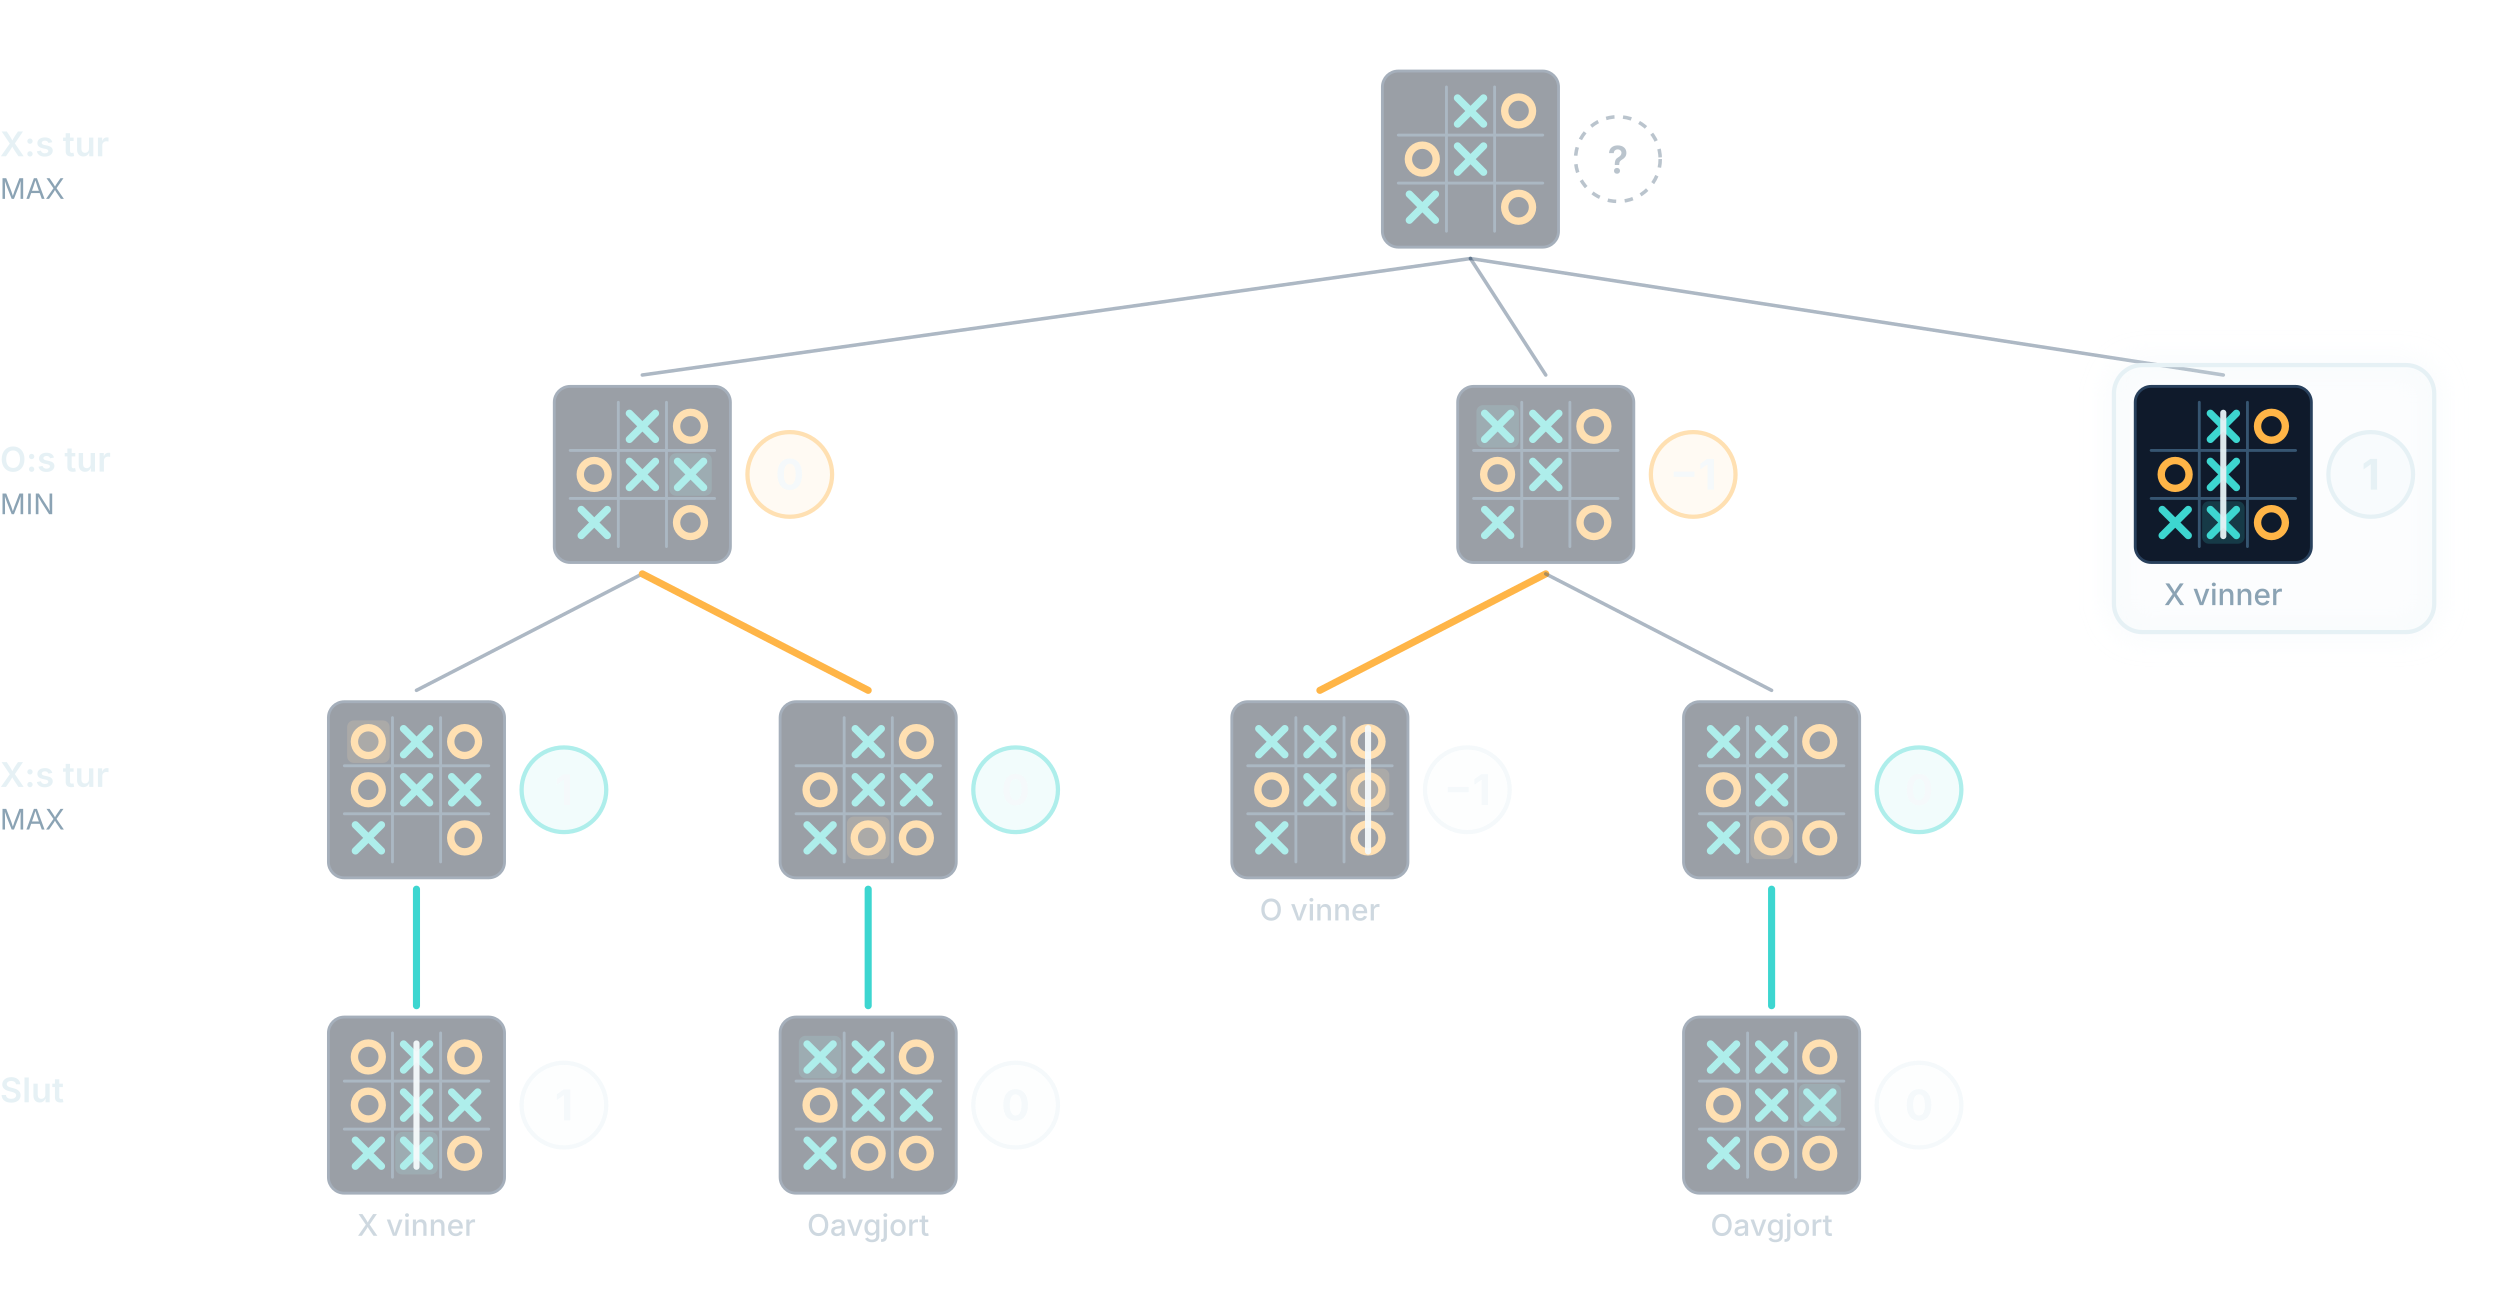
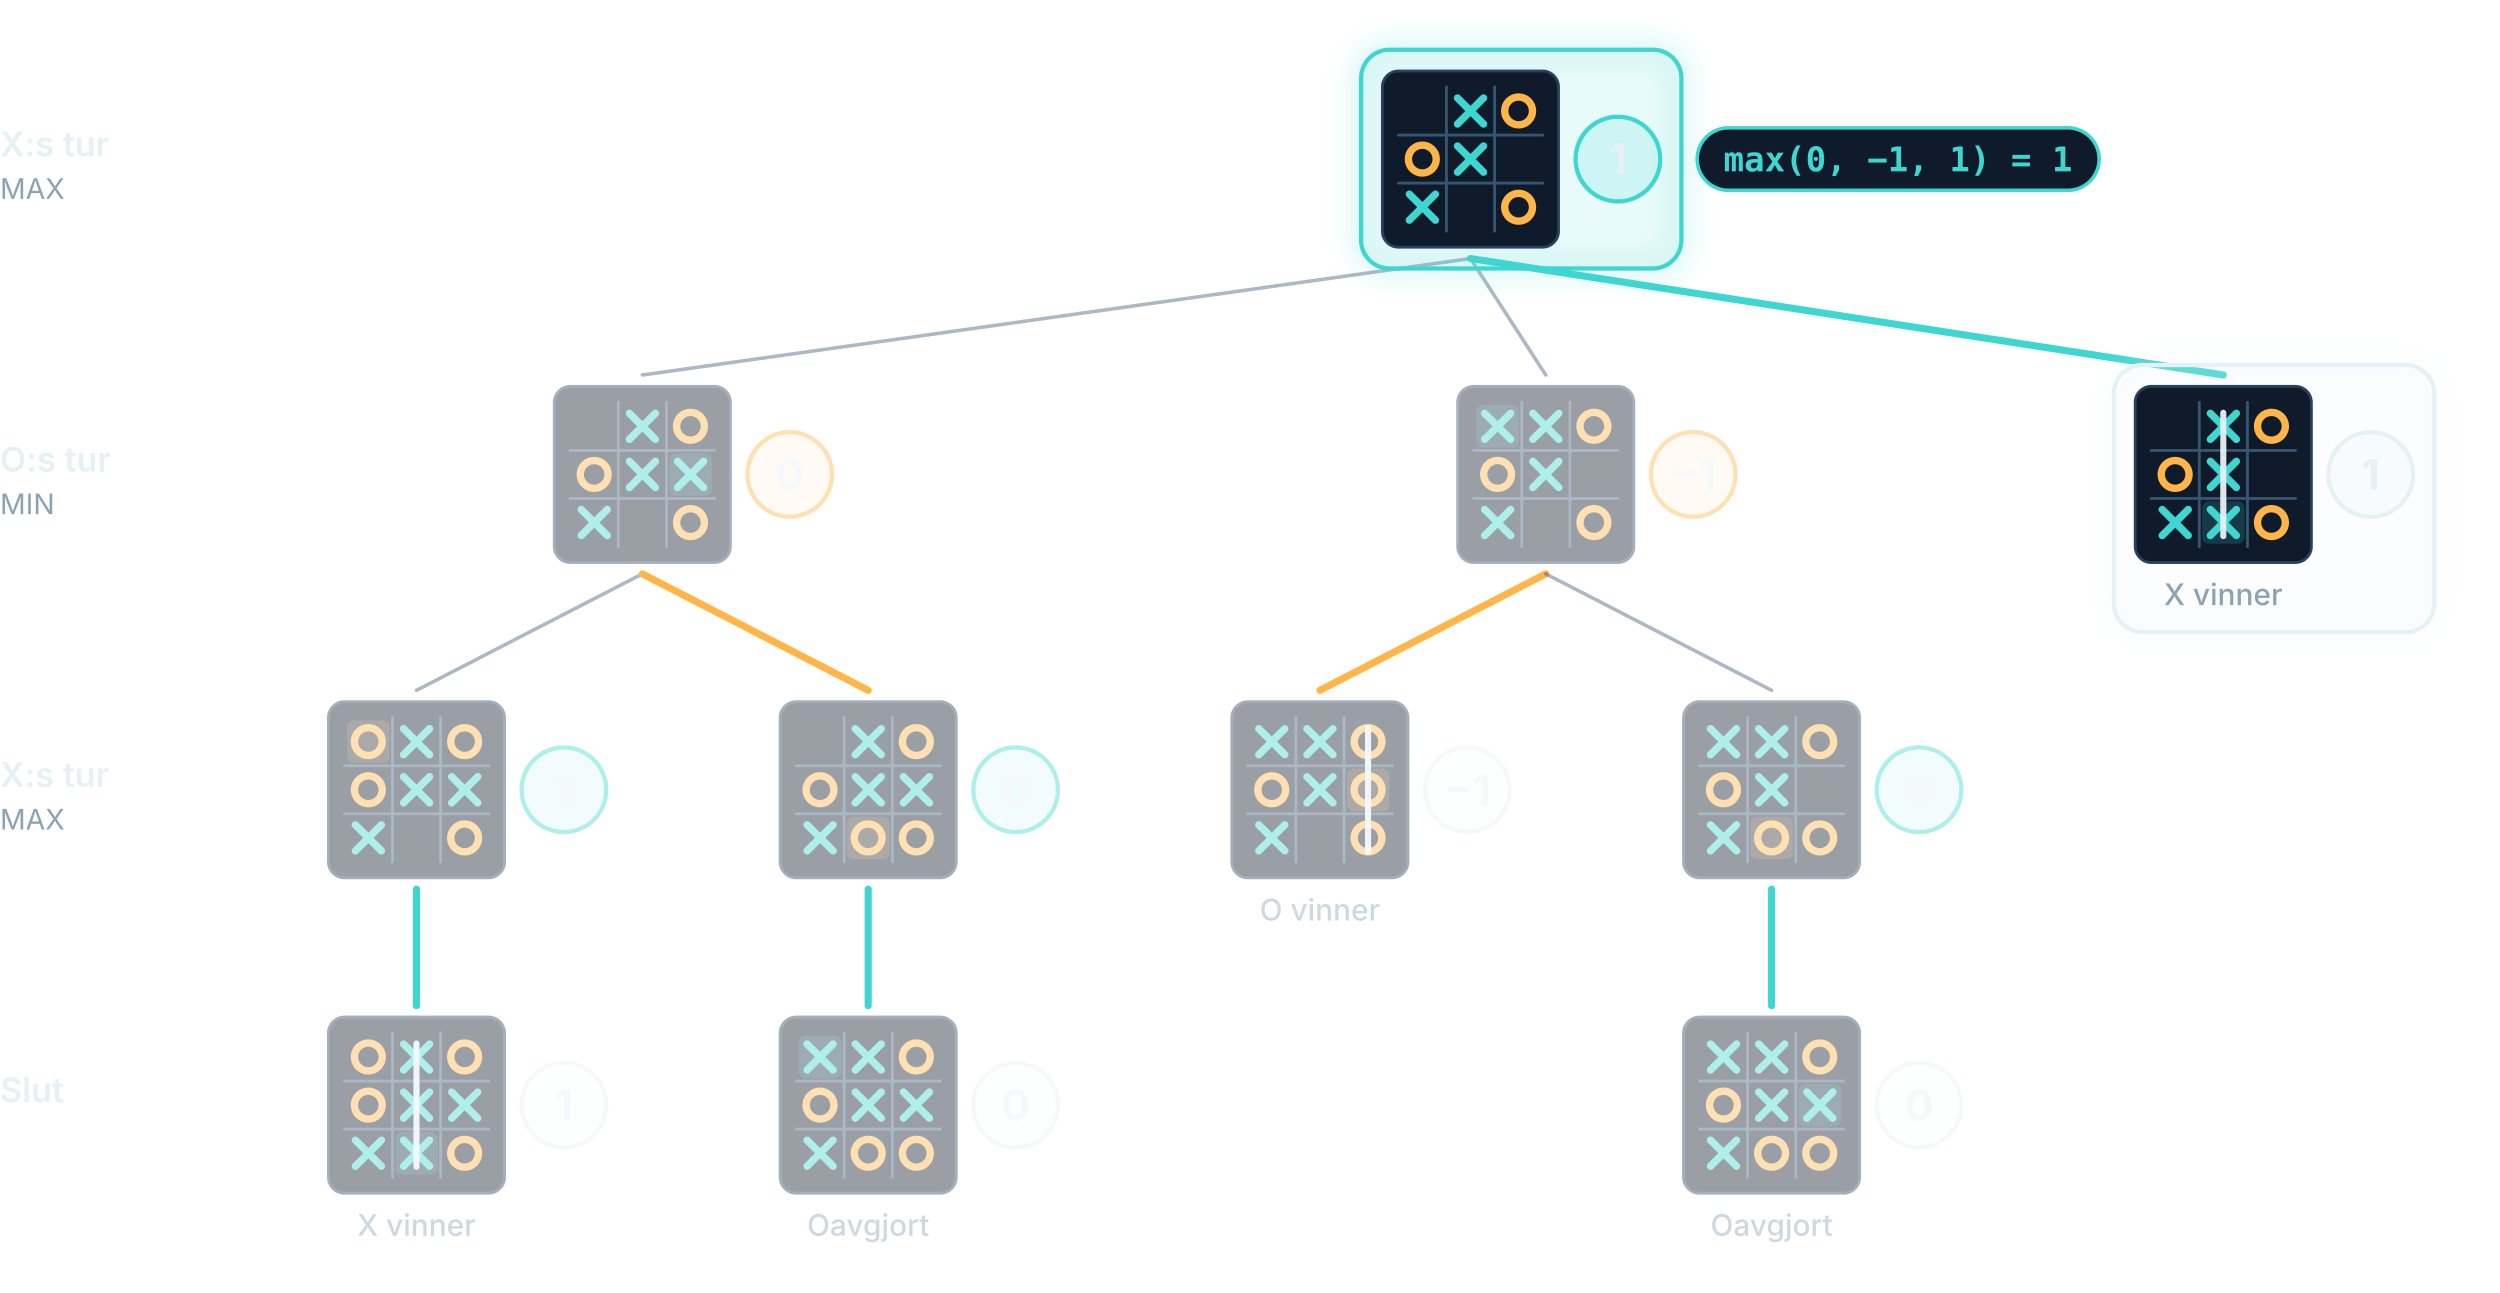
<svg xmlns="http://www.w3.org/2000/svg" viewBox="0 0 1760 910" width="1760" height="910" role="img">
  <defs>
    <filter id="glow" x="-40%" y="-40%" width="180%" height="180%">
      <feGaussianBlur stdDeviation="9" />
    </filter>
    <filter id="soft" x="-20%" y="-20%" width="140%" height="140%">
      <feGaussianBlur stdDeviation="4" />
    </filter>
  </defs>
  <text x="0.0" y="110.0" font-family="'IBM Plex Sans','Segoe UI',Inter,Helvetica,Arial,sans-serif" font-size="24" font-weight="600" fill="#E6F1F5" text-anchor="start">X:s tur</text>
  <text x="0.0" y="140.0" font-family="'IBM Plex Sans','Segoe UI',Inter,Helvetica,Arial,sans-serif" font-size="20" font-weight="400" fill="#8BA3B4" text-anchor="start">MAX</text>
  <text x="0.0" y="332.0" font-family="'IBM Plex Sans','Segoe UI',Inter,Helvetica,Arial,sans-serif" font-size="24" font-weight="600" fill="#E6F1F5" text-anchor="start">O:s tur</text>
  <text x="0.0" y="362.0" font-family="'IBM Plex Sans','Segoe UI',Inter,Helvetica,Arial,sans-serif" font-size="20" font-weight="400" fill="#8BA3B4" text-anchor="start">MIN</text>
  <text x="0.0" y="554.0" font-family="'IBM Plex Sans','Segoe UI',Inter,Helvetica,Arial,sans-serif" font-size="24" font-weight="600" fill="#E6F1F5" text-anchor="start">X:s tur</text>
  <text x="0.0" y="584.0" font-family="'IBM Plex Sans','Segoe UI',Inter,Helvetica,Arial,sans-serif" font-size="20" font-weight="400" fill="#8BA3B4" text-anchor="start">MAX</text>
  <text x="0.0" y="776.0" font-family="'IBM Plex Sans','Segoe UI',Inter,Helvetica,Arial,sans-serif" font-size="24" font-weight="600" fill="#E6F1F5" text-anchor="start">Slut</text>
  <path d="M1035.2,182.0L452.2,264.0" stroke="#3B5572" stroke-width="2.5" stroke-linecap="round" opacity="0.42" />
  <path d="M1035.2,182.0L1088.2,264.0" stroke="#3B5572" stroke-width="2.5" stroke-linecap="round" opacity="0.42" />
-   <path d="M1035.2,182.0L1565.2,264.0" stroke="#3B5572" stroke-width="2.5" stroke-linecap="round" opacity="0.42" />
+   <path d="M1035.2,182.0L1565.2,264.0" stroke="#3DD6D0" stroke-width="5" stroke-linecap="round" opacity="1" />
  <path d="M452.2,404.0L293.2,486.0" stroke="#3B5572" stroke-width="2.5" stroke-linecap="round" opacity="0.42" />
  <path d="M452.2,404.0L611.2,486.0" stroke="#FFB547" stroke-width="5" stroke-linecap="round" opacity="1" />
  <path d="M293.2,626.0L293.2,708.0" stroke="#3DD6D0" stroke-width="5" stroke-linecap="round" opacity="1" />
  <path d="M611.2,626.0L611.2,708.0" stroke="#3DD6D0" stroke-width="5" stroke-linecap="round" opacity="1" />
  <path d="M1088.2,404.0L929.2,486.0" stroke="#FFB547" stroke-width="5" stroke-linecap="round" opacity="1" />
  <path d="M1088.2,404.0L1247.2,486.0" stroke="#3B5572" stroke-width="2.5" stroke-linecap="round" opacity="0.42" />
  <path d="M1247.2,626.0L1247.2,708.0" stroke="#3DD6D0" stroke-width="5" stroke-linecap="round" opacity="1" />
+   <rect x="958.2" y="35.0" width="225.5" height="154.0" rx="20" fill="#3DD6D0" fill-opacity=".07" stroke="#3DD6D0" stroke-width="10" stroke-opacity=".25" filter="url(#glow)" />
+   <rect data-focus-board="r" x="958.2" y="35.0" width="225.5" height="154.0" rx="20" fill="#3DD6D0" fill-opacity=".06" stroke="#3DD6D0" stroke-width="3" />
  <rect x="1488.2" y="257.0" width="225.5" height="188.0" rx="20" fill="#E6F1F5" fill-opacity=".07" stroke="#E6F1F5" stroke-width="10" stroke-opacity=".25" filter="url(#glow)" />
  <rect data-focus-board="r2" x="1488.2" y="257.0" width="225.5" height="188.0" rx="20" fill="#E6F1F5" fill-opacity=".06" stroke="#E6F1F5" stroke-width="3" />
-   <g data-node="r" opacity="0.42">
+   <g data-node="r" opacity="1">
    <rect data-board="r" x="973.2" y="50.0" width="124" height="124" fill="none" />
    <rect x="973.2" y="50.0" width="124" height="124" rx="11.2" fill="#0F1A2B" stroke="#28405C" stroke-width="2" />
    <path d="M1018.3,61.2V162.8M984.4,95.1H1086.1" stroke="#365571" stroke-width="2" stroke-linecap="round" />
    <path d="M1052.2,61.2V162.8M984.4,128.9H1086.1" stroke="#365571" stroke-width="2" stroke-linecap="round" />
    <path d="M1026.1,69.0L1044.4,87.3M1044.4,69.0L1026.1,87.3" stroke="#3DD6D0" stroke-width="5.2" stroke-linecap="round" />
    <circle cx="1069.1" cy="78.1" r="9.8" fill="none" stroke="#FFB547" stroke-width="5.2" />
    <circle cx="1001.3" cy="112.0" r="9.8" fill="none" stroke="#FFB547" stroke-width="5.2" />
    <path d="M1026.1,102.8L1044.4,121.2M1044.4,102.8L1026.1,121.2" stroke="#3DD6D0" stroke-width="5.2" stroke-linecap="round" />
    <path d="M992.2,136.7L1010.5,155.0M1010.5,136.7L992.2,155.0" stroke="#3DD6D0" stroke-width="5.2" stroke-linecap="round" />
    <circle cx="1069.1" cy="145.9" r="9.8" fill="none" stroke="#FFB547" stroke-width="5.2" />
-     <circle cx="1139.0" cy="112.0" r="29.8" fill="none" stroke="#5B7389" stroke-width="2.5" stroke-dasharray="6 6" />
-     <text x="1139.0" y="122.1" font-family="'IBM Plex Sans','Segoe UI',Inter,Helvetica,Arial,sans-serif" font-size="26.784" font-weight="600" fill="#5B7389" text-anchor="middle">?</text>
+     <circle cx="1139.0" cy="112.0" r="29.8" fill="#3DD6D0" fill-opacity=".16" stroke="#3DD6D0" stroke-width="3" />
+     <text x="1139.0" y="122.7" font-family="'IBM Plex Sans','Segoe UI',Inter,Helvetica,Arial,sans-serif" font-size="29.76" font-weight="700" fill="#E6F1F5" text-anchor="middle">1</text>
  </g>
  <g data-node="r0" opacity="0.42">
    <rect data-board="r0" x="390.2" y="272.0" width="124" height="124" fill="none" />
    <rect x="390.2" y="272.0" width="124" height="124" rx="11.2" fill="#0F1A2B" stroke="#28405C" stroke-width="2" />
    <rect x="471.2" y="319.1" width="29.9" height="29.9" rx="4.7" fill="#3DD6D0" fill-opacity=".17" />
    <path d="M435.3,283.2V384.8M401.4,317.1H503.1" stroke="#365571" stroke-width="2" stroke-linecap="round" />
    <path d="M469.2,283.2V384.8M401.4,350.9H503.1" stroke="#365571" stroke-width="2" stroke-linecap="round" />
    <path d="M443.1,291.0L461.4,309.3M461.4,291.0L443.1,309.3" stroke="#3DD6D0" stroke-width="5.2" stroke-linecap="round" />
    <circle cx="486.1" cy="300.1" r="9.8" fill="none" stroke="#FFB547" stroke-width="5.2" />
    <circle cx="418.3" cy="334.0" r="9.8" fill="none" stroke="#FFB547" stroke-width="5.2" />
    <path d="M443.1,324.8L461.4,343.2M461.4,324.8L443.1,343.2" stroke="#3DD6D0" stroke-width="5.2" stroke-linecap="round" />
    <path d="M477.0,324.8L495.3,343.2M495.3,324.8L477.0,343.2" stroke="#3DD6D0" stroke-width="5.2" stroke-linecap="round" />
    <path d="M409.2,358.7L427.5,377.0M427.5,358.7L409.2,377.0" stroke="#3DD6D0" stroke-width="5.2" stroke-linecap="round" />
    <circle cx="486.1" cy="367.9" r="9.8" fill="none" stroke="#FFB547" stroke-width="5.2" />
    <circle cx="556.0" cy="334.0" r="29.8" fill="#FFB547" fill-opacity=".16" stroke="#FFB547" stroke-width="3" />
    <text x="556.0" y="344.7" font-family="'IBM Plex Sans','Segoe UI',Inter,Helvetica,Arial,sans-serif" font-size="29.76" font-weight="700" fill="#E6F1F5" text-anchor="middle">0</text>
  </g>
  <g data-node="r00" opacity="0.42">
    <rect data-board="r00" x="231.2" y="494.0" width="124" height="124" fill="none" />
    <rect x="231.2" y="494.0" width="124" height="124" rx="11.2" fill="#0F1A2B" stroke="#28405C" stroke-width="2" />
    <rect x="244.4" y="507.2" width="29.9" height="29.9" rx="4.7" fill="#FFB547" fill-opacity=".17" />
    <path d="M276.3,505.2V606.8M242.4,539.1H344.1" stroke="#365571" stroke-width="2" stroke-linecap="round" />
    <path d="M310.2,505.2V606.8M242.4,572.9H344.1" stroke="#365571" stroke-width="2" stroke-linecap="round" />
    <circle cx="259.3" cy="522.1" r="9.8" fill="none" stroke="#FFB547" stroke-width="5.2" />
    <path d="M284.1,513.0L302.4,531.3M302.4,513.0L284.1,531.3" stroke="#3DD6D0" stroke-width="5.2" stroke-linecap="round" />
    <circle cx="327.1" cy="522.1" r="9.8" fill="none" stroke="#FFB547" stroke-width="5.2" />
    <circle cx="259.3" cy="556.0" r="9.8" fill="none" stroke="#FFB547" stroke-width="5.2" />
    <path d="M284.1,546.8L302.4,565.2M302.4,546.8L284.1,565.2" stroke="#3DD6D0" stroke-width="5.2" stroke-linecap="round" />
    <path d="M318.0,546.8L336.3,565.2M336.3,546.8L318.0,565.2" stroke="#3DD6D0" stroke-width="5.2" stroke-linecap="round" />
    <path d="M250.2,580.7L268.5,599.0M268.5,580.7L250.2,599.0" stroke="#3DD6D0" stroke-width="5.2" stroke-linecap="round" />
    <circle cx="327.1" cy="589.9" r="9.8" fill="none" stroke="#FFB547" stroke-width="5.2" />
    <circle cx="397.0" cy="556.0" r="29.8" fill="#3DD6D0" fill-opacity=".16" stroke="#3DD6D0" stroke-width="3" />
    <text x="397.0" y="566.7" font-family="'IBM Plex Sans','Segoe UI',Inter,Helvetica,Arial,sans-serif" font-size="29.76" font-weight="700" fill="#E6F1F5" text-anchor="middle">1</text>
  </g>
  <g data-node="r000" opacity="0.42">
    <rect data-board="r000" x="231.2" y="716.0" width="124" height="124" fill="none" />
    <rect x="231.2" y="716.0" width="124" height="124" rx="11.2" fill="#0F1A2B" stroke="#28405C" stroke-width="2" />
    <rect x="278.3" y="796.9" width="29.9" height="29.9" rx="4.7" fill="#3DD6D0" fill-opacity=".17" />
    <path d="M276.3,727.2V828.8M242.4,761.1H344.1" stroke="#365571" stroke-width="2" stroke-linecap="round" />
    <path d="M310.2,727.2V828.8M242.4,794.9H344.1" stroke="#365571" stroke-width="2" stroke-linecap="round" />
    <circle cx="259.3" cy="744.1" r="9.8" fill="none" stroke="#FFB547" stroke-width="5.2" />
    <path d="M284.1,735.0L302.4,753.3M302.4,735.0L284.1,753.3" stroke="#3DD6D0" stroke-width="5.2" stroke-linecap="round" />
    <circle cx="327.1" cy="744.1" r="9.8" fill="none" stroke="#FFB547" stroke-width="5.2" />
    <circle cx="259.3" cy="778.0" r="9.8" fill="none" stroke="#FFB547" stroke-width="5.2" />
    <path d="M284.1,768.8L302.4,787.2M302.4,768.8L284.1,787.2" stroke="#3DD6D0" stroke-width="5.2" stroke-linecap="round" />
    <path d="M318.0,768.8L336.3,787.2M336.3,768.8L318.0,787.2" stroke="#3DD6D0" stroke-width="5.2" stroke-linecap="round" />
    <path d="M250.2,802.7L268.5,821.0M268.5,802.7L250.2,821.0" stroke="#3DD6D0" stroke-width="5.2" stroke-linecap="round" />
    <path d="M284.1,802.7L302.4,821.0M302.4,802.7L284.1,821.0" stroke="#3DD6D0" stroke-width="5.2" stroke-linecap="round" />
    <circle cx="327.1" cy="811.9" r="9.8" fill="none" stroke="#FFB547" stroke-width="5.2" />
    <path d="M293.2,734.6L293.2,821.4" stroke="#3DD6D0" stroke-width="13.6" stroke-linecap="round" opacity=".35" filter="url(#soft)" />
    <path d="M293.2,734.6L293.2,821.4" stroke="#E6F1F5" stroke-width="4.3" stroke-linecap="round" opacity=".95" />
    <circle cx="397.0" cy="778.0" r="29.8" fill="#E6F1F5" fill-opacity=".16" stroke="#E6F1F5" stroke-width="3" />
    <text x="397.0" y="788.7" font-family="'IBM Plex Sans','Segoe UI',Inter,Helvetica,Arial,sans-serif" font-size="29.76" font-weight="700" fill="#E6F1F5" text-anchor="middle">1</text>
    <text x="293.2" y="870.0" font-family="'IBM Plex Sans','Segoe UI',Inter,Helvetica,Arial,sans-serif" font-size="21" font-weight="500" fill="#8BA3B4" text-anchor="middle">X vinner</text>
  </g>
  <g data-node="r01" opacity="0.42">
    <rect data-board="r01" x="549.2" y="494.0" width="124" height="124" fill="none" />
    <rect x="549.2" y="494.0" width="124" height="124" rx="11.2" fill="#0F1A2B" stroke="#28405C" stroke-width="2" />
    <rect x="596.3" y="574.9" width="29.9" height="29.9" rx="4.7" fill="#FFB547" fill-opacity=".17" />
    <path d="M594.3,505.2V606.8M560.4,539.1H662.1" stroke="#365571" stroke-width="2" stroke-linecap="round" />
    <path d="M628.2,505.2V606.8M560.4,572.9H662.1" stroke="#365571" stroke-width="2" stroke-linecap="round" />
    <path d="M602.1,513.0L620.4,531.3M620.4,513.0L602.1,531.3" stroke="#3DD6D0" stroke-width="5.2" stroke-linecap="round" />
    <circle cx="645.1" cy="522.1" r="9.8" fill="none" stroke="#FFB547" stroke-width="5.2" />
    <circle cx="577.3" cy="556.0" r="9.8" fill="none" stroke="#FFB547" stroke-width="5.2" />
    <path d="M602.1,546.8L620.4,565.2M620.4,546.8L602.1,565.2" stroke="#3DD6D0" stroke-width="5.2" stroke-linecap="round" />
    <path d="M636.0,546.8L654.3,565.2M654.3,546.8L636.0,565.2" stroke="#3DD6D0" stroke-width="5.2" stroke-linecap="round" />
    <path d="M568.2,580.7L586.5,599.0M586.5,580.7L568.2,599.0" stroke="#3DD6D0" stroke-width="5.2" stroke-linecap="round" />
    <circle cx="611.2" cy="589.9" r="9.8" fill="none" stroke="#FFB547" stroke-width="5.2" />
    <circle cx="645.1" cy="589.9" r="9.8" fill="none" stroke="#FFB547" stroke-width="5.2" />
    <circle cx="715.0" cy="556.0" r="29.8" fill="#3DD6D0" fill-opacity=".16" stroke="#3DD6D0" stroke-width="3" />
    <text x="715.0" y="566.7" font-family="'IBM Plex Sans','Segoe UI',Inter,Helvetica,Arial,sans-serif" font-size="29.76" font-weight="700" fill="#E6F1F5" text-anchor="middle">0</text>
  </g>
  <g data-node="r010" opacity="0.42">
    <rect data-board="r010" x="549.2" y="716.0" width="124" height="124" fill="none" />
    <rect x="549.2" y="716.0" width="124" height="124" rx="11.2" fill="#0F1A2B" stroke="#28405C" stroke-width="2" />
    <rect x="562.4" y="729.2" width="29.9" height="29.9" rx="4.7" fill="#3DD6D0" fill-opacity=".17" />
    <path d="M594.3,727.2V828.8M560.4,761.1H662.1" stroke="#365571" stroke-width="2" stroke-linecap="round" />
    <path d="M628.2,727.2V828.8M560.4,794.9H662.1" stroke="#365571" stroke-width="2" stroke-linecap="round" />
    <path d="M568.2,735.0L586.5,753.3M586.5,735.0L568.2,753.3" stroke="#3DD6D0" stroke-width="5.2" stroke-linecap="round" />
    <path d="M602.1,735.0L620.4,753.3M620.4,735.0L602.1,753.3" stroke="#3DD6D0" stroke-width="5.2" stroke-linecap="round" />
    <circle cx="645.1" cy="744.1" r="9.8" fill="none" stroke="#FFB547" stroke-width="5.2" />
    <circle cx="577.3" cy="778.0" r="9.8" fill="none" stroke="#FFB547" stroke-width="5.2" />
    <path d="M602.1,768.8L620.4,787.2M620.4,768.8L602.1,787.2" stroke="#3DD6D0" stroke-width="5.2" stroke-linecap="round" />
    <path d="M636.0,768.8L654.3,787.2M654.3,768.8L636.0,787.2" stroke="#3DD6D0" stroke-width="5.2" stroke-linecap="round" />
    <path d="M568.2,802.7L586.5,821.0M586.5,802.7L568.2,821.0" stroke="#3DD6D0" stroke-width="5.2" stroke-linecap="round" />
    <circle cx="611.2" cy="811.9" r="9.8" fill="none" stroke="#FFB547" stroke-width="5.2" />
    <circle cx="645.1" cy="811.9" r="9.8" fill="none" stroke="#FFB547" stroke-width="5.2" />
    <circle cx="715.0" cy="778.0" r="29.8" fill="#E6F1F5" fill-opacity=".16" stroke="#E6F1F5" stroke-width="3" />
    <text x="715.0" y="788.7" font-family="'IBM Plex Sans','Segoe UI',Inter,Helvetica,Arial,sans-serif" font-size="29.76" font-weight="700" fill="#E6F1F5" text-anchor="middle">0</text>
    <text x="611.2" y="870.0" font-family="'IBM Plex Sans','Segoe UI',Inter,Helvetica,Arial,sans-serif" font-size="21" font-weight="500" fill="#8BA3B4" text-anchor="middle">Oavgjort</text>
  </g>
  <g data-node="r1" opacity="0.42">
    <rect data-board="r1" x="1026.2" y="272.0" width="124" height="124" fill="none" />
    <rect x="1026.2" y="272.0" width="124" height="124" rx="11.2" fill="#0F1A2B" stroke="#28405C" stroke-width="2" />
    <rect x="1039.4" y="285.2" width="29.9" height="29.9" rx="4.7" fill="#3DD6D0" fill-opacity=".17" />
    <path d="M1071.3,283.2V384.8M1037.4,317.1H1139.1" stroke="#365571" stroke-width="2" stroke-linecap="round" />
    <path d="M1105.2,283.2V384.8M1037.4,350.9H1139.1" stroke="#365571" stroke-width="2" stroke-linecap="round" />
    <path d="M1045.2,291.0L1063.5,309.3M1063.5,291.0L1045.2,309.3" stroke="#3DD6D0" stroke-width="5.2" stroke-linecap="round" />
    <path d="M1079.1,291.0L1097.4,309.3M1097.4,291.0L1079.1,309.3" stroke="#3DD6D0" stroke-width="5.2" stroke-linecap="round" />
    <circle cx="1122.1" cy="300.1" r="9.8" fill="none" stroke="#FFB547" stroke-width="5.2" />
    <circle cx="1054.3" cy="334.0" r="9.8" fill="none" stroke="#FFB547" stroke-width="5.2" />
    <path d="M1079.1,324.8L1097.4,343.2M1097.4,324.8L1079.1,343.2" stroke="#3DD6D0" stroke-width="5.2" stroke-linecap="round" />
    <path d="M1045.2,358.7L1063.5,377.0M1063.5,358.7L1045.2,377.0" stroke="#3DD6D0" stroke-width="5.2" stroke-linecap="round" />
    <circle cx="1122.1" cy="367.9" r="9.8" fill="none" stroke="#FFB547" stroke-width="5.2" />
    <circle cx="1192.0" cy="334.0" r="29.8" fill="#FFB547" fill-opacity=".16" stroke="#FFB547" stroke-width="3" />
    <text x="1192.0" y="344.7" font-family="'IBM Plex Sans','Segoe UI',Inter,Helvetica,Arial,sans-serif" font-size="29.76" font-weight="700" fill="#E6F1F5" text-anchor="middle">−1</text>
  </g>
  <g data-node="r10" opacity="0.42">
    <rect data-board="r10" x="867.2" y="494.0" width="124" height="124" fill="none" />
    <rect x="867.2" y="494.0" width="124" height="124" rx="11.2" fill="#0F1A2B" stroke="#28405C" stroke-width="2" />
    <rect x="948.2" y="541.1" width="29.9" height="29.9" rx="4.7" fill="#FFB547" fill-opacity=".17" />
    <path d="M912.3,505.2V606.8M878.4,539.1H980.1" stroke="#365571" stroke-width="2" stroke-linecap="round" />
    <path d="M946.2,505.2V606.8M878.4,572.9H980.1" stroke="#365571" stroke-width="2" stroke-linecap="round" />
    <path d="M886.2,513.0L904.5,531.3M904.5,513.0L886.2,531.3" stroke="#3DD6D0" stroke-width="5.2" stroke-linecap="round" />
    <path d="M920.1,513.0L938.4,531.3M938.4,513.0L920.1,531.3" stroke="#3DD6D0" stroke-width="5.2" stroke-linecap="round" />
    <circle cx="963.1" cy="522.1" r="9.8" fill="none" stroke="#FFB547" stroke-width="5.2" />
    <circle cx="895.3" cy="556.0" r="9.8" fill="none" stroke="#FFB547" stroke-width="5.2" />
    <path d="M920.1,546.8L938.4,565.2M938.4,546.8L920.1,565.2" stroke="#3DD6D0" stroke-width="5.2" stroke-linecap="round" />
    <circle cx="963.1" cy="556.0" r="9.8" fill="none" stroke="#FFB547" stroke-width="5.2" />
    <path d="M886.2,580.7L904.5,599.0M904.5,580.7L886.2,599.0" stroke="#3DD6D0" stroke-width="5.2" stroke-linecap="round" />
    <circle cx="963.1" cy="589.9" r="9.8" fill="none" stroke="#FFB547" stroke-width="5.2" />
    <path d="M963.1,512.6L963.1,599.4" stroke="#FFB547" stroke-width="13.6" stroke-linecap="round" opacity=".35" filter="url(#soft)" />
    <path d="M963.1,512.6L963.1,599.4" stroke="#E6F1F5" stroke-width="4.3" stroke-linecap="round" opacity=".95" />
    <circle cx="1033.0" cy="556.0" r="29.8" fill="#E6F1F5" fill-opacity=".16" stroke="#E6F1F5" stroke-width="3" />
    <text x="1033.0" y="566.7" font-family="'IBM Plex Sans','Segoe UI',Inter,Helvetica,Arial,sans-serif" font-size="29.76" font-weight="700" fill="#E6F1F5" text-anchor="middle">−1</text>
    <text x="929.2" y="648.0" font-family="'IBM Plex Sans','Segoe UI',Inter,Helvetica,Arial,sans-serif" font-size="21" font-weight="500" fill="#8BA3B4" text-anchor="middle">O vinner</text>
  </g>
  <g data-node="r11" opacity="0.42">
    <rect data-board="r11" x="1185.2" y="494.0" width="124" height="124" fill="none" />
    <rect x="1185.2" y="494.0" width="124" height="124" rx="11.2" fill="#0F1A2B" stroke="#28405C" stroke-width="2" />
    <rect x="1232.3" y="574.9" width="29.9" height="29.9" rx="4.7" fill="#FFB547" fill-opacity=".17" />
    <path d="M1230.3,505.2V606.8M1196.4,539.1H1298.1" stroke="#365571" stroke-width="2" stroke-linecap="round" />
    <path d="M1264.2,505.2V606.8M1196.4,572.9H1298.1" stroke="#365571" stroke-width="2" stroke-linecap="round" />
    <path d="M1204.2,513.0L1222.5,531.3M1222.5,513.0L1204.2,531.3" stroke="#3DD6D0" stroke-width="5.2" stroke-linecap="round" />
    <path d="M1238.1,513.0L1256.4,531.3M1256.4,513.0L1238.1,531.3" stroke="#3DD6D0" stroke-width="5.2" stroke-linecap="round" />
    <circle cx="1281.1" cy="522.1" r="9.8" fill="none" stroke="#FFB547" stroke-width="5.2" />
    <circle cx="1213.3" cy="556.0" r="9.8" fill="none" stroke="#FFB547" stroke-width="5.2" />
    <path d="M1238.1,546.8L1256.4,565.2M1256.4,546.8L1238.1,565.2" stroke="#3DD6D0" stroke-width="5.2" stroke-linecap="round" />
    <path d="M1204.2,580.7L1222.5,599.0M1222.5,580.7L1204.2,599.0" stroke="#3DD6D0" stroke-width="5.2" stroke-linecap="round" />
    <circle cx="1247.2" cy="589.9" r="9.8" fill="none" stroke="#FFB547" stroke-width="5.2" />
    <circle cx="1281.1" cy="589.9" r="9.8" fill="none" stroke="#FFB547" stroke-width="5.2" />
    <circle cx="1351.0" cy="556.0" r="29.8" fill="#3DD6D0" fill-opacity=".16" stroke="#3DD6D0" stroke-width="3" />
    <text x="1351.0" y="566.7" font-family="'IBM Plex Sans','Segoe UI',Inter,Helvetica,Arial,sans-serif" font-size="29.76" font-weight="700" fill="#E6F1F5" text-anchor="middle">0</text>
  </g>
  <g data-node="r110" opacity="0.42">
    <rect data-board="r110" x="1185.2" y="716.0" width="124" height="124" fill="none" />
    <rect x="1185.2" y="716.0" width="124" height="124" rx="11.2" fill="#0F1A2B" stroke="#28405C" stroke-width="2" />
    <rect x="1266.2" y="763.1" width="29.9" height="29.9" rx="4.7" fill="#3DD6D0" fill-opacity=".17" />
    <path d="M1230.3,727.2V828.8M1196.4,761.1H1298.1" stroke="#365571" stroke-width="2" stroke-linecap="round" />
    <path d="M1264.2,727.2V828.8M1196.4,794.9H1298.1" stroke="#365571" stroke-width="2" stroke-linecap="round" />
    <path d="M1204.2,735.0L1222.5,753.3M1222.5,735.0L1204.2,753.3" stroke="#3DD6D0" stroke-width="5.2" stroke-linecap="round" />
    <path d="M1238.1,735.0L1256.4,753.3M1256.4,735.0L1238.1,753.3" stroke="#3DD6D0" stroke-width="5.2" stroke-linecap="round" />
    <circle cx="1281.1" cy="744.1" r="9.8" fill="none" stroke="#FFB547" stroke-width="5.2" />
    <circle cx="1213.3" cy="778.0" r="9.8" fill="none" stroke="#FFB547" stroke-width="5.2" />
    <path d="M1238.1,768.8L1256.4,787.2M1256.4,768.8L1238.1,787.2" stroke="#3DD6D0" stroke-width="5.2" stroke-linecap="round" />
    <path d="M1272.0,768.8L1290.3,787.2M1290.3,768.8L1272.0,787.2" stroke="#3DD6D0" stroke-width="5.2" stroke-linecap="round" />
    <path d="M1204.2,802.7L1222.5,821.0M1222.5,802.7L1204.2,821.0" stroke="#3DD6D0" stroke-width="5.2" stroke-linecap="round" />
    <circle cx="1247.2" cy="811.9" r="9.8" fill="none" stroke="#FFB547" stroke-width="5.2" />
    <circle cx="1281.1" cy="811.9" r="9.8" fill="none" stroke="#FFB547" stroke-width="5.2" />
    <circle cx="1351.0" cy="778.0" r="29.8" fill="#E6F1F5" fill-opacity=".16" stroke="#E6F1F5" stroke-width="3" />
    <text x="1351.0" y="788.7" font-family="'IBM Plex Sans','Segoe UI',Inter,Helvetica,Arial,sans-serif" font-size="29.76" font-weight="700" fill="#E6F1F5" text-anchor="middle">0</text>
    <text x="1247.2" y="870.0" font-family="'IBM Plex Sans','Segoe UI',Inter,Helvetica,Arial,sans-serif" font-size="21" font-weight="500" fill="#8BA3B4" text-anchor="middle">Oavgjort</text>
  </g>
  <g data-node="r2" opacity="1">
    <rect data-board="r2" x="1503.2" y="272.0" width="124" height="124" fill="none" />
    <rect x="1503.2" y="272.0" width="124" height="124" rx="11.2" fill="#0F1A2B" stroke="#28405C" stroke-width="2" />
    <rect x="1550.3" y="352.9" width="29.9" height="29.9" rx="4.7" fill="#3DD6D0" fill-opacity=".17" />
    <path d="M1548.3,283.2V384.8M1514.4,317.1H1616.1" stroke="#365571" stroke-width="2" stroke-linecap="round" />
    <path d="M1582.2,283.2V384.8M1514.4,350.9H1616.1" stroke="#365571" stroke-width="2" stroke-linecap="round" />
    <path d="M1556.1,291.0L1574.4,309.3M1574.4,291.0L1556.1,309.3" stroke="#3DD6D0" stroke-width="5.2" stroke-linecap="round" />
    <circle cx="1599.1" cy="300.1" r="9.8" fill="none" stroke="#FFB547" stroke-width="5.2" />
    <circle cx="1531.3" cy="334.0" r="9.8" fill="none" stroke="#FFB547" stroke-width="5.2" />
    <path d="M1556.1,324.8L1574.4,343.2M1574.4,324.8L1556.1,343.2" stroke="#3DD6D0" stroke-width="5.2" stroke-linecap="round" />
    <path d="M1522.2,358.7L1540.5,377.0M1540.5,358.7L1522.2,377.0" stroke="#3DD6D0" stroke-width="5.2" stroke-linecap="round" />
    <path d="M1556.1,358.7L1574.4,377.0M1574.4,358.7L1556.1,377.0" stroke="#3DD6D0" stroke-width="5.2" stroke-linecap="round" />
    <circle cx="1599.1" cy="367.9" r="9.8" fill="none" stroke="#FFB547" stroke-width="5.2" />
    <path d="M1565.2,290.6L1565.2,377.4" stroke="#3DD6D0" stroke-width="13.6" stroke-linecap="round" opacity=".35" filter="url(#soft)" />
    <path d="M1565.2,290.6L1565.2,377.4" stroke="#E6F1F5" stroke-width="4.3" stroke-linecap="round" opacity=".95" />
    <circle cx="1669.0" cy="334.0" r="29.8" fill="#E6F1F5" fill-opacity=".16" stroke="#E6F1F5" stroke-width="3" />
    <text x="1669.0" y="344.7" font-family="'IBM Plex Sans','Segoe UI',Inter,Helvetica,Arial,sans-serif" font-size="29.76" font-weight="700" fill="#E6F1F5" text-anchor="middle">1</text>
    <text x="1565.2" y="426.0" font-family="'IBM Plex Sans','Segoe UI',Inter,Helvetica,Arial,sans-serif" font-size="21" font-weight="500" fill="#8BA3B4" text-anchor="middle">X vinner</text>
  </g>
+   <rect x="1194.8" y="90.0" width="283.0" height="44.0" rx="22.0" fill="#0F1A2B" stroke="#3DD6D0" stroke-width="2.5" />
+   <text x="1336.2" y="120.6" font-family="'IBM Plex Mono','SFMono-Regular',Menlo,Consolas,monospace" font-size="24" font-weight="600" fill="#3DD6D0" text-anchor="middle">max(0, −1, 1) = 1</text>
</svg>
